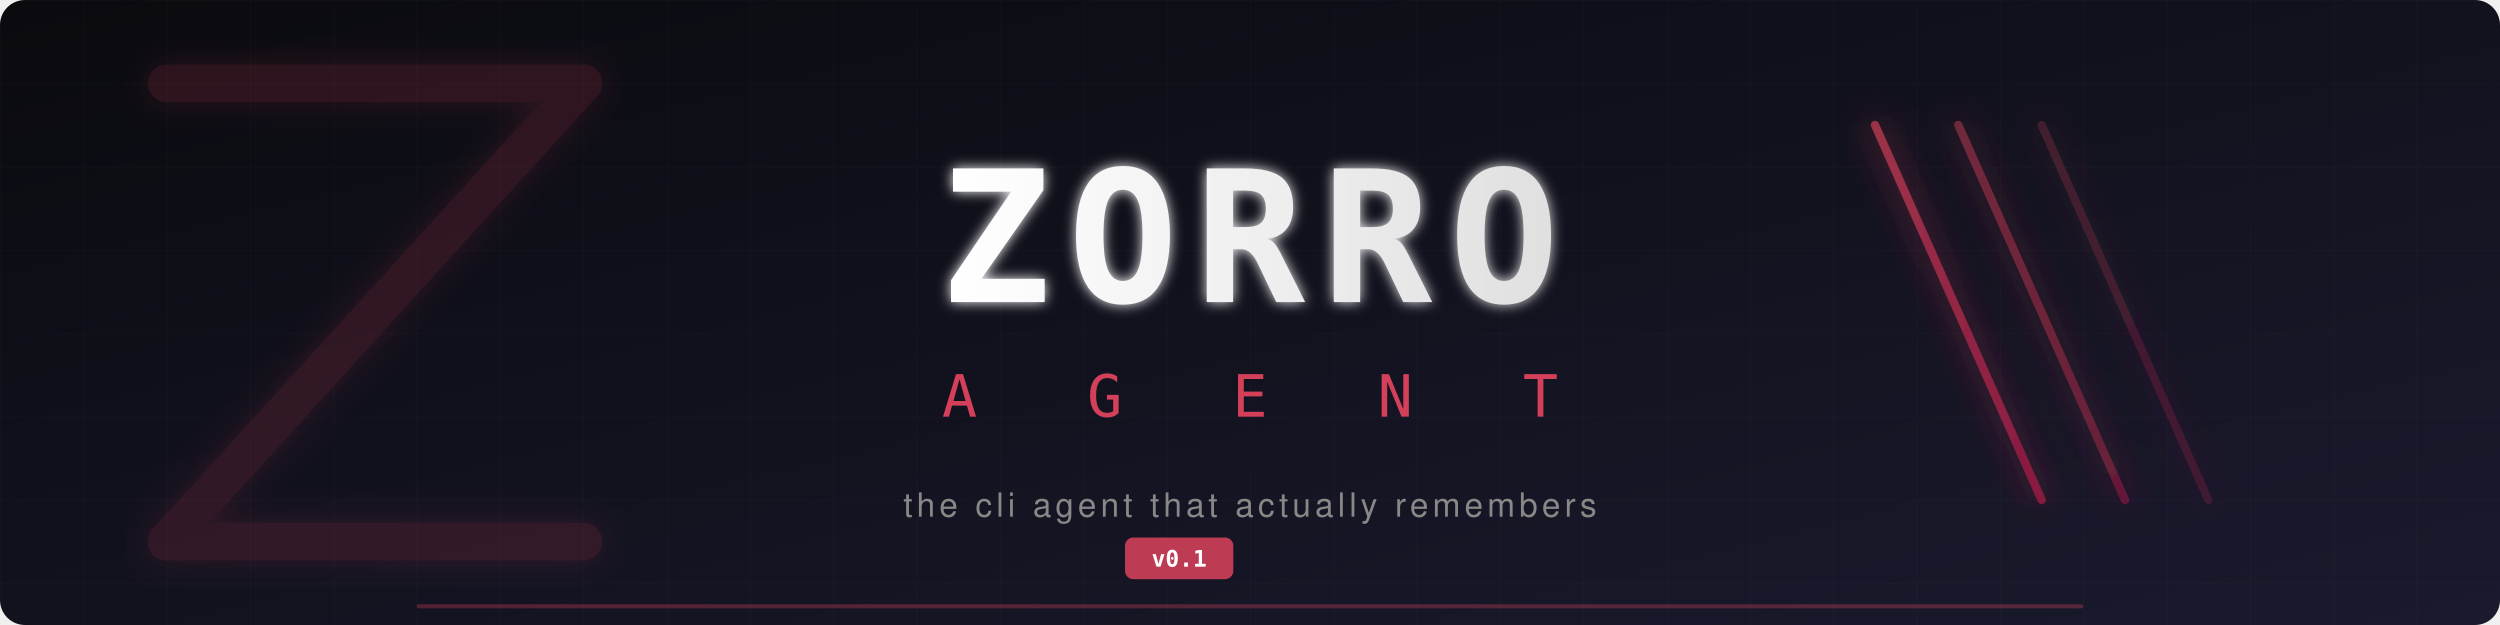
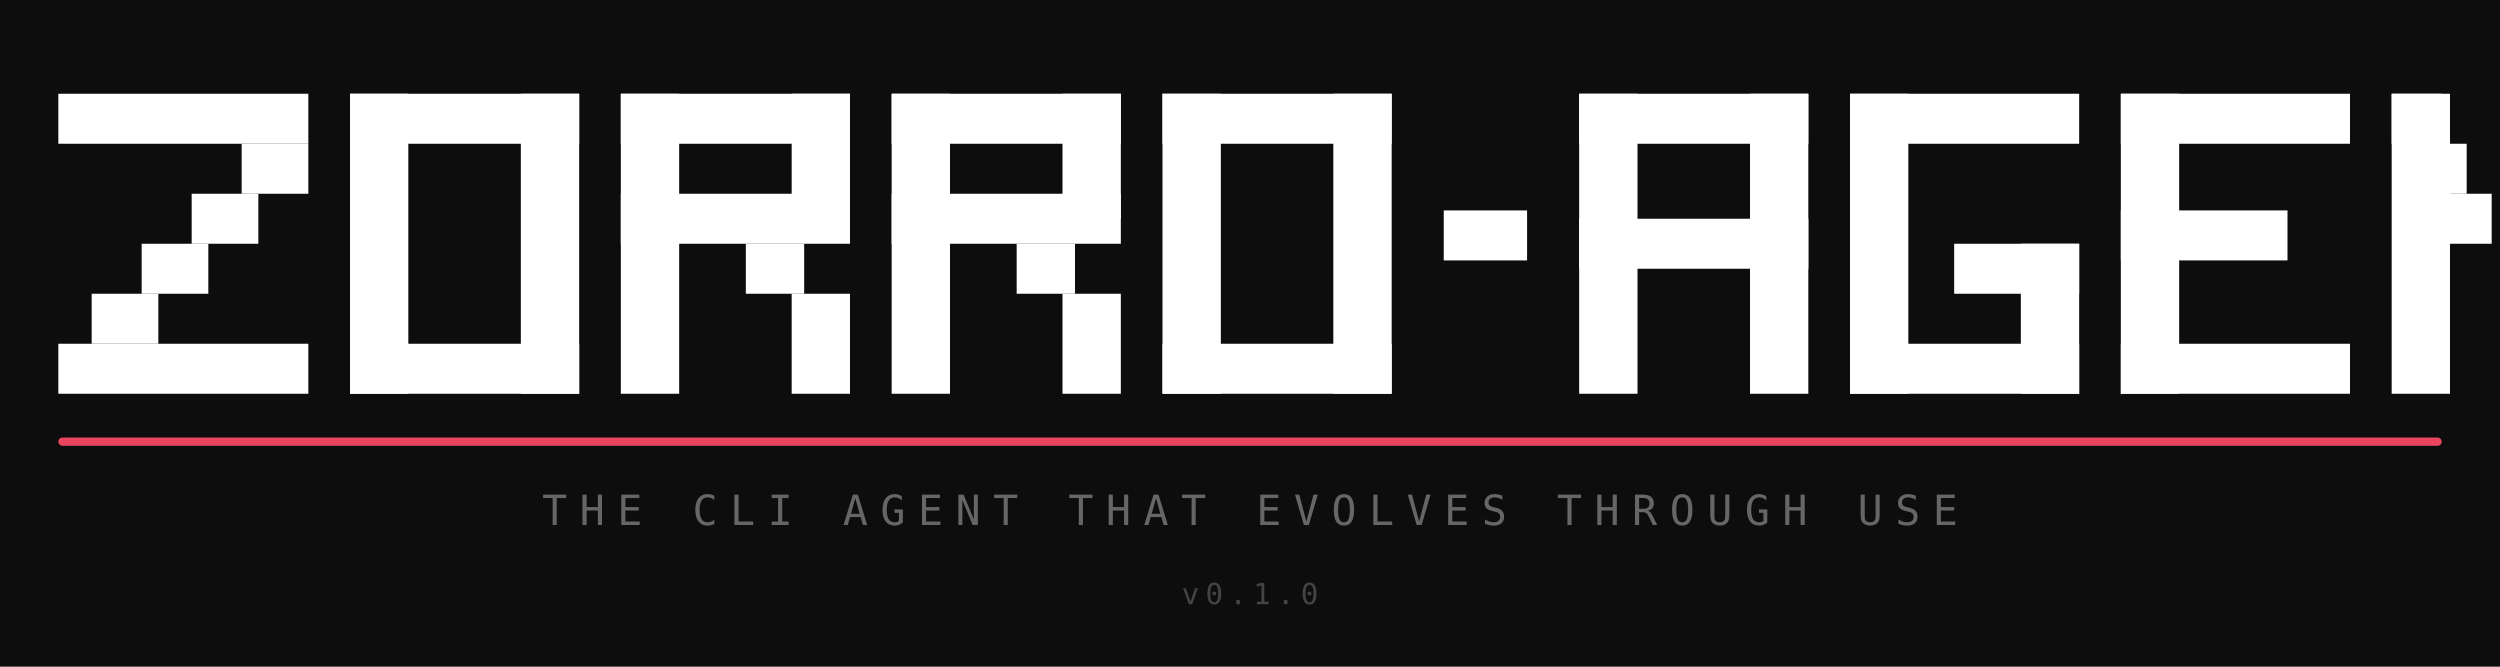
- <svg xmlns="http://www.w3.org/2000/svg" viewBox="0 0 1200 300" width="1200" height="300">
-   <defs>
-     <linearGradient id="bg" x1="0%" y1="0%" x2="100%" y2="100%">
-       <stop offset="0%" style="stop-color:#0a0a0f;stop-opacity:1" />
-       <stop offset="100%" style="stop-color:#1a1a2e;stop-opacity:1" />
-     </linearGradient>
-     <linearGradient id="slash" x1="0%" y1="0%" x2="100%" y2="100%">
-       <stop offset="0%" style="stop-color:#e94560;stop-opacity:1" />
-       <stop offset="100%" style="stop-color:#c81d4e;stop-opacity:1" />
-     </linearGradient>
-     <linearGradient id="textGrad" x1="0%" y1="0%" x2="100%" y2="0%">
-       <stop offset="0%" style="stop-color:#ffffff;stop-opacity:1" />
-       <stop offset="100%" style="stop-color:#e0e0e0;stop-opacity:1" />
-     </linearGradient>
-     <filter id="glow">
-       <feGaussianBlur stdDeviation="3" result="coloredBlur" />
-       <feMerge>
-         <feMergeNode in="coloredBlur" />
-         <feMergeNode in="SourceGraphic" />
-       </feMerge>
-     </filter>
-     <filter id="slashGlow">
-       <feGaussianBlur stdDeviation="8" result="coloredBlur" />
-       <feMerge>
-         <feMergeNode in="coloredBlur" />
-         <feMergeNode in="SourceGraphic" />
-       </feMerge>
-     </filter>
-   </defs>
-   <rect width="1200" height="300" fill="url(#bg)" rx="12" />
-   <pattern id="grid" width="40" height="40" patternUnits="userSpaceOnUse">
-     <path d="M 40 0 L 0 0 0 40" fill="none" stroke="#ffffff" stroke-width="0.3" opacity="0.05" />
-   </pattern>
-   <rect width="1200" height="300" fill="url(#grid)" rx="12" />
-   <g filter="url(#slashGlow)" opacity="0.15">
-     <line x1="80" y1="40" x2="280" y2="40" stroke="#e94560" stroke-width="18" stroke-linecap="round" />
-     <line x1="280" y1="40" x2="80" y2="260" stroke="#e94560" stroke-width="18" stroke-linecap="round" />
-     <line x1="80" y1="260" x2="280" y2="260" stroke="#e94560" stroke-width="18" stroke-linecap="round" />
+ <svg xmlns="http://www.w3.org/2000/svg" viewBox="0 0 1200 320" width="1200" height="320">
+   <rect width="1200" height="320" fill="#0d0d0d" />
+   <g transform="translate(28, 45)" fill="#ffffff">
+     <rect x="0" y="0" width="120" height="24" />
+     <rect x="88" y="24" width="32" height="24" />
+     <rect x="64" y="48" width="32" height="24" />
+     <rect x="40" y="72" width="32" height="24" />
+     <rect x="16" y="96" width="32" height="24" />
+     <rect x="0" y="120" width="120" height="24" />
+     <rect x="140" y="0" width="110" height="24" />
+     <rect x="140" y="0" width="28" height="144" />
+     <rect x="222" y="0" width="28" height="144" />
+     <rect x="140" y="120" width="110" height="24" />
+     <rect x="270" y="0" width="110" height="24" />
+     <rect x="270" y="0" width="28" height="144" />
+     <rect x="352" y="0" width="28" height="60" />
+     <rect x="270" y="48" width="110" height="24" />
+     <rect x="330" y="72" width="28" height="24" />
+     <rect x="352" y="96" width="28" height="48" />
+     <rect x="400" y="0" width="110" height="24" />
+     <rect x="400" y="0" width="28" height="144" />
+     <rect x="482" y="0" width="28" height="60" />
+     <rect x="400" y="48" width="110" height="24" />
+     <rect x="460" y="72" width="28" height="24" />
+     <rect x="482" y="96" width="28" height="48" />
+     <rect x="530" y="0" width="110" height="24" />
+     <rect x="530" y="0" width="28" height="144" />
+     <rect x="612" y="0" width="28" height="144" />
+     <rect x="530" y="120" width="110" height="24" />
+     <rect x="665" y="56" width="40" height="24" />
+     <rect x="730" y="0" width="110" height="24" />
+     <rect x="730" y="0" width="28" height="144" />
+     <rect x="812" y="0" width="28" height="144" />
+     <rect x="730" y="60" width="110" height="24" />
+     <rect x="860" y="0" width="110" height="24" />
+     <rect x="860" y="0" width="28" height="144" />
+     <rect x="860" y="120" width="110" height="24" />
+     <rect x="942" y="72" width="28" height="72" />
+     <rect x="910" y="72" width="60" height="24" />
+     <rect x="990" y="0" width="110" height="24" />
+     <rect x="990" y="0" width="28" height="144" />
+     <rect x="990" y="56" width="80" height="24" />
+     <rect x="990" y="120" width="110" height="24" />
+     <rect x="1120" y="0" width="28" height="144" fill="none" />
  </g>
-   <g filter="url(#slashGlow)">
-     <line x1="900" y1="60" x2="980" y2="240" stroke="url(#slash)" stroke-width="4" stroke-linecap="round" opacity="0.6" />
-     <line x1="940" y1="60" x2="1020" y2="240" stroke="url(#slash)" stroke-width="4" stroke-linecap="round" opacity="0.4" />
-     <line x1="980" y1="60" x2="1060" y2="240" stroke="url(#slash)" stroke-width="4" stroke-linecap="round" opacity="0.2" />
+   <g transform="translate(28, 45)" fill="#ffffff">
+     <rect x="1120" y="0" width="28" height="144" />
+     <rect x="1120" y="0" width="24" height="24" />
+     <rect x="1132" y="24" width="24" height="24" />
+     <rect x="1144" y="48" width="24" height="24" />
  </g>
-   <text x="600" y="145" text-anchor="middle" font-family="'SF Mono', 'Fira Code', 'Cascadia Code', 'JetBrains Mono', monospace" font-size="88" font-weight="900" fill="url(#textGrad)" filter="url(#glow)" letter-spacing="8">ZORRO</text>
-   <text x="600" y="200" text-anchor="middle" font-family="'SF Mono', 'Fira Code', 'Cascadia Code', 'JetBrains Mono', monospace" font-size="28" font-weight="400" fill="#e94560" letter-spacing="18" opacity="0.9">A G E N T</text>
-   <text x="600" y="248" text-anchor="middle" font-family="-apple-system, 'Segoe UI', Helvetica, Arial, sans-serif" font-size="16" fill="#888888" letter-spacing="2">the cli agent that actually remembers</text>
-   <rect x="540" y="258" width="52" height="20" rx="4" fill="#e94560" opacity="0.8" />
-   <text x="566" y="272" text-anchor="middle" font-family="monospace" font-size="11" fill="white" font-weight="600">v0.1</text>
-   <rect x="200" y="290" width="800" height="2" rx="1" fill="#e94560" opacity="0.3" />
+   <rect x="28" y="210" width="1144" height="4" fill="#e94560" rx="2" />
+   <text x="600" y="252" text-anchor="middle" font-family="'SF Mono', 'Fira Code', 'Cascadia Code', monospace" font-size="20" fill="#666666" letter-spacing="6">THE  CLI  AGENT  THAT  EVOLVES  THROUGH  USE</text>
+   <text x="600" y="290" text-anchor="middle" font-family="monospace" font-size="14" fill="#444444" letter-spacing="3">v0.1.0</text>
</svg>
